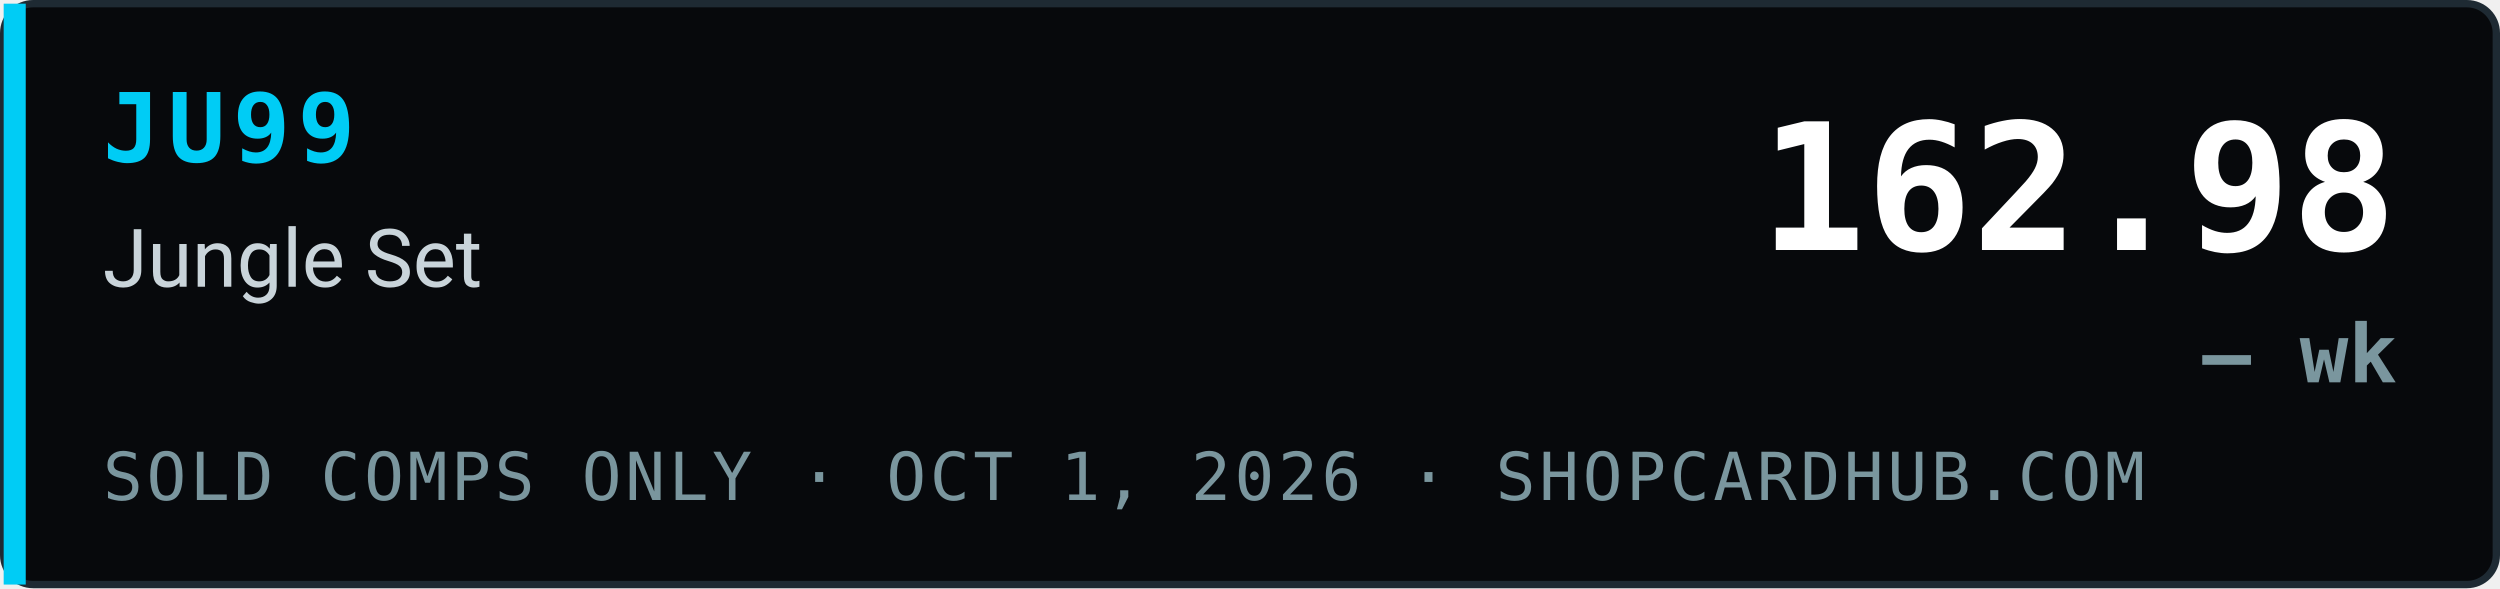
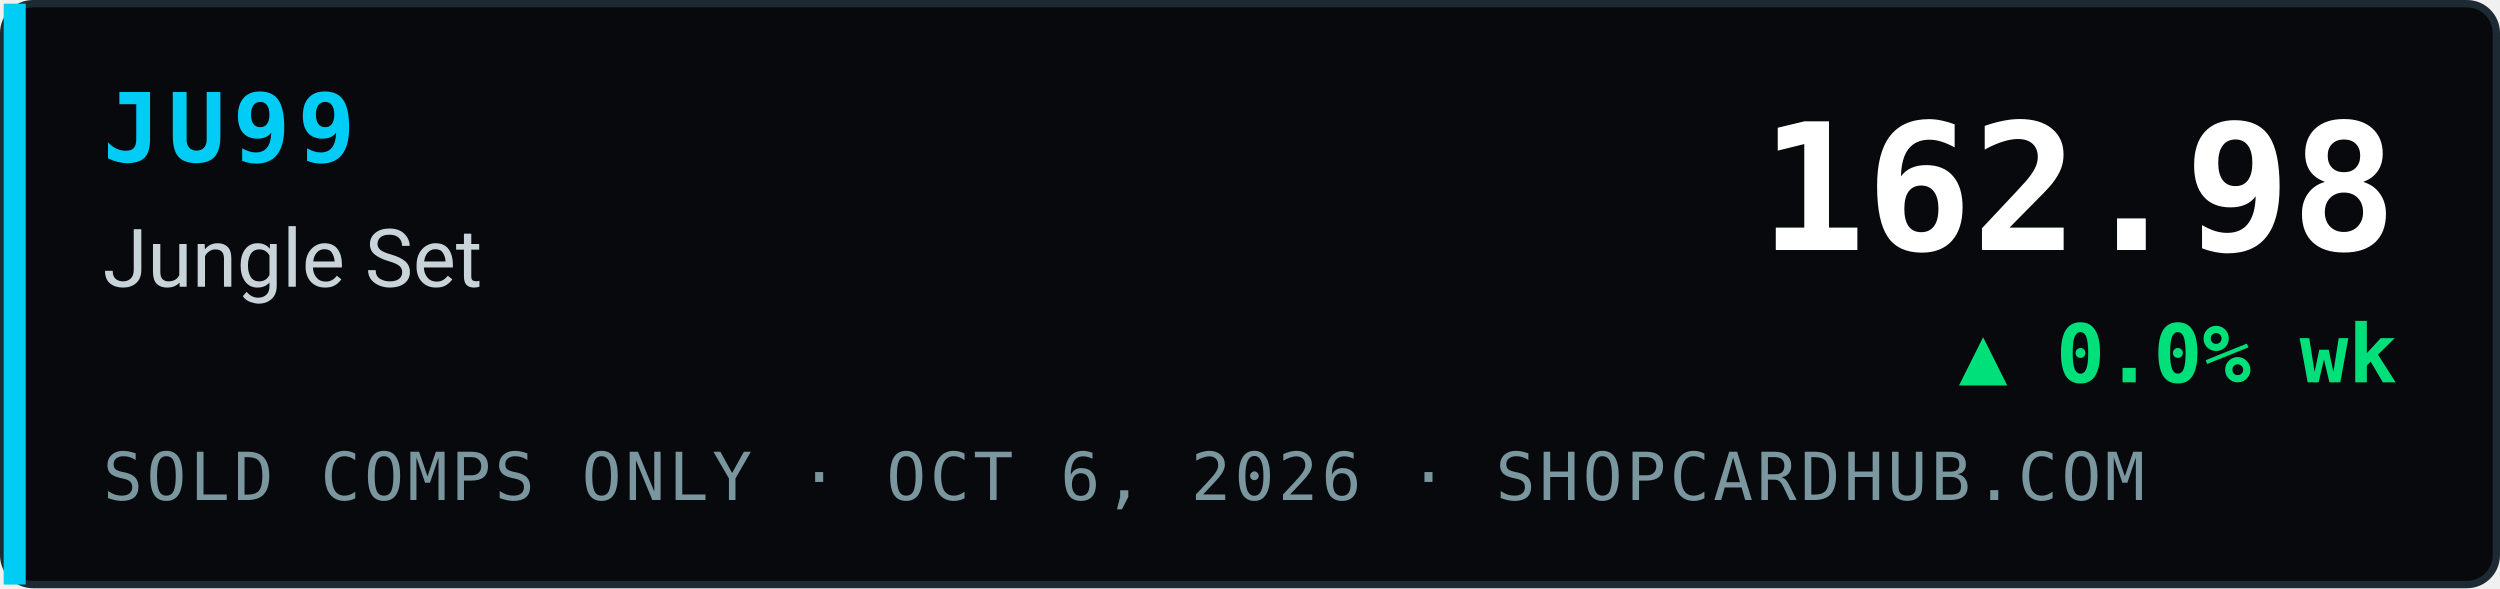
- <svg xmlns="http://www.w3.org/2000/svg" width="340" height="80" viewBox="0 0 340 80" role="img" aria-label="JU99 Jungle Set index 162.98, — wk, sold comps only, ShopCardHub">
+ <svg xmlns="http://www.w3.org/2000/svg" width="340" height="80" viewBox="0 0 340 80" role="img" aria-label="JU99 Jungle Set index 162.98, ▲ 0.0% wk, sold comps only, ShopCardHub">
  <rect x="0.5" y="0.5" width="339" height="79" rx="4" fill="#07090c" stroke="#1e2a33" />
  <rect x="0.5" y="0.5" width="3" height="79" fill="#00ccf5" />
  <text x="14" y="22" font-family="ui-monospace,SFMono-Regular,Menlo,Consolas,monospace" font-size="13" font-weight="700" fill="#00ccf5" letter-spacing="1">JU99</text>
  <text x="14" y="39" font-family="system-ui,-apple-system,Segoe UI,Roboto,Helvetica,Arial,sans-serif" font-size="11" fill="#c9d4da">Jungle Set</text>
-   <text x="14" y="68" font-family="ui-monospace,SFMono-Regular,Menlo,Consolas,monospace" font-size="9" fill="#7a969e" letter-spacing="0.5">SOLD COMPS ONLY · OCT 1, 2026 · SHOPCARDHUB.COM</text>
+   <text x="14" y="68" font-family="ui-monospace,SFMono-Regular,Menlo,Consolas,monospace" font-size="9" fill="#7a969e" letter-spacing="0.5">SOLD COMPS ONLY · OCT 6, 2026 · SHOPCARDHUB.COM</text>
  <text x="326" y="34" text-anchor="end" font-family="ui-monospace,SFMono-Regular,Menlo,Consolas,monospace" font-size="24" font-weight="700" fill="#ffffff">162.98</text>
-   <text x="326" y="52" text-anchor="end" font-family="ui-monospace,SFMono-Regular,Menlo,Consolas,monospace" font-size="11" font-weight="700" fill="#7a969e">— wk</text>
+   <text x="326" y="52" text-anchor="end" font-family="ui-monospace,SFMono-Regular,Menlo,Consolas,monospace" font-size="11" font-weight="700" fill="#00e07a">▲ 0.0% wk</text>
</svg>
